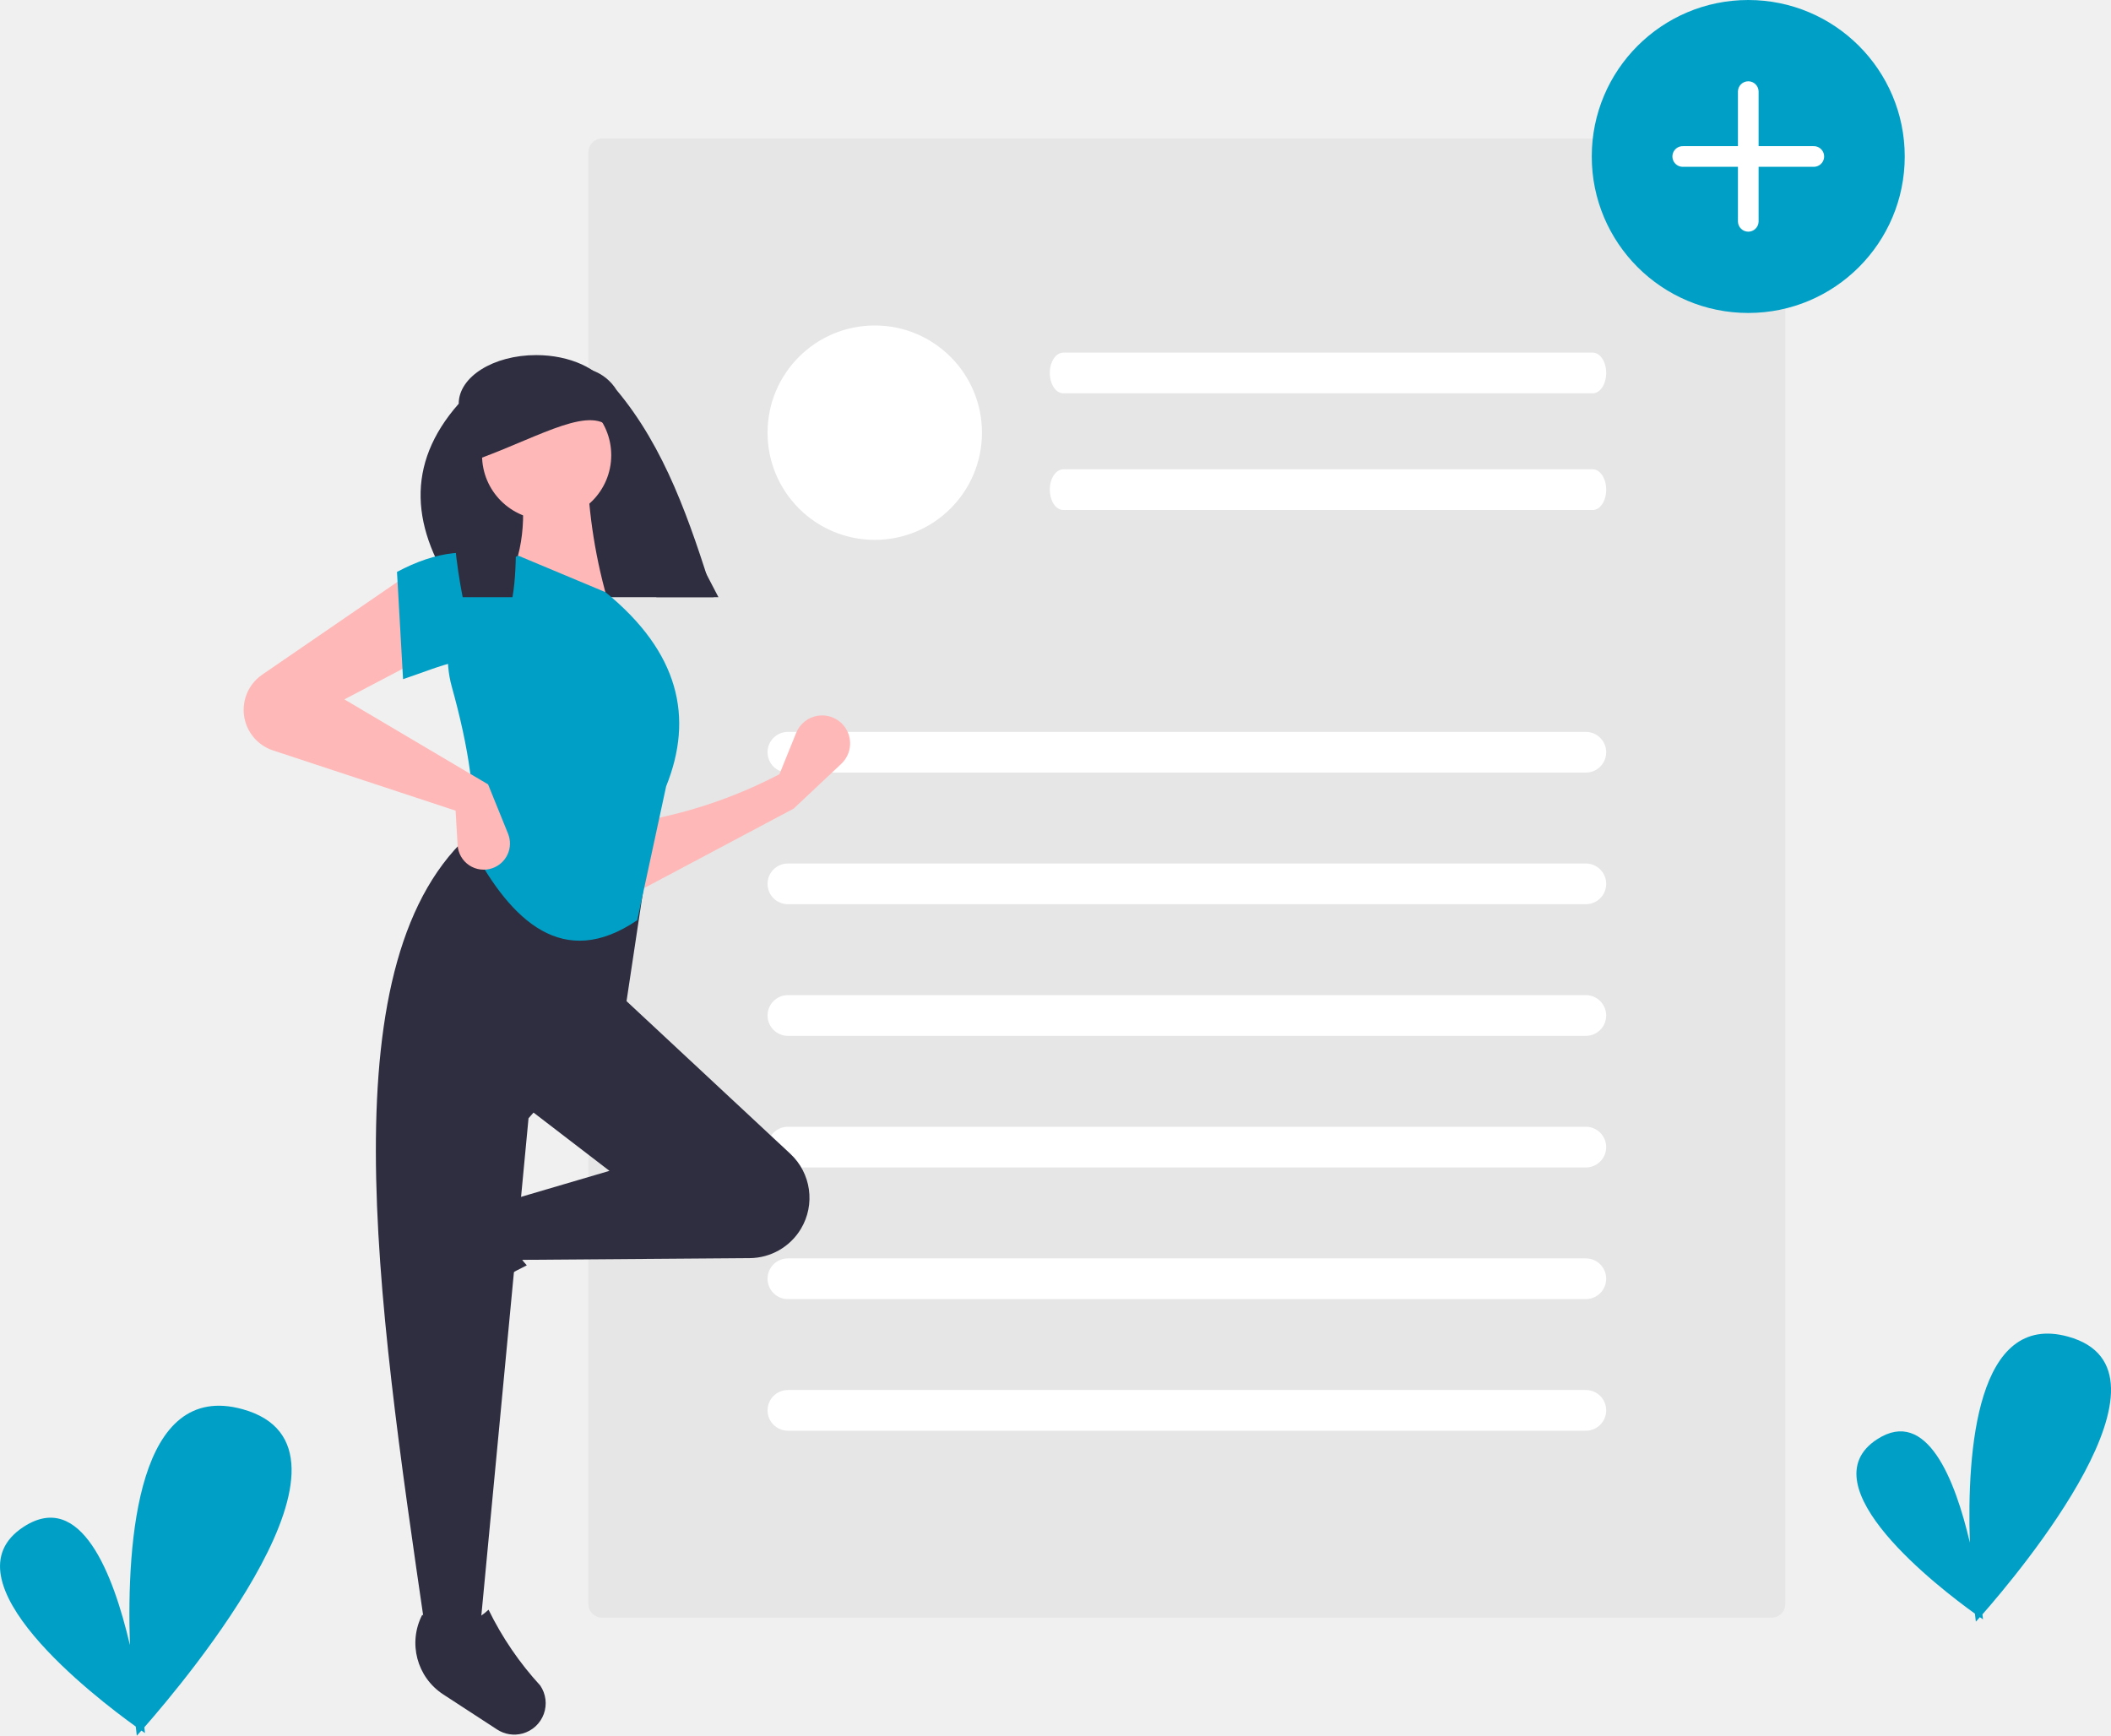
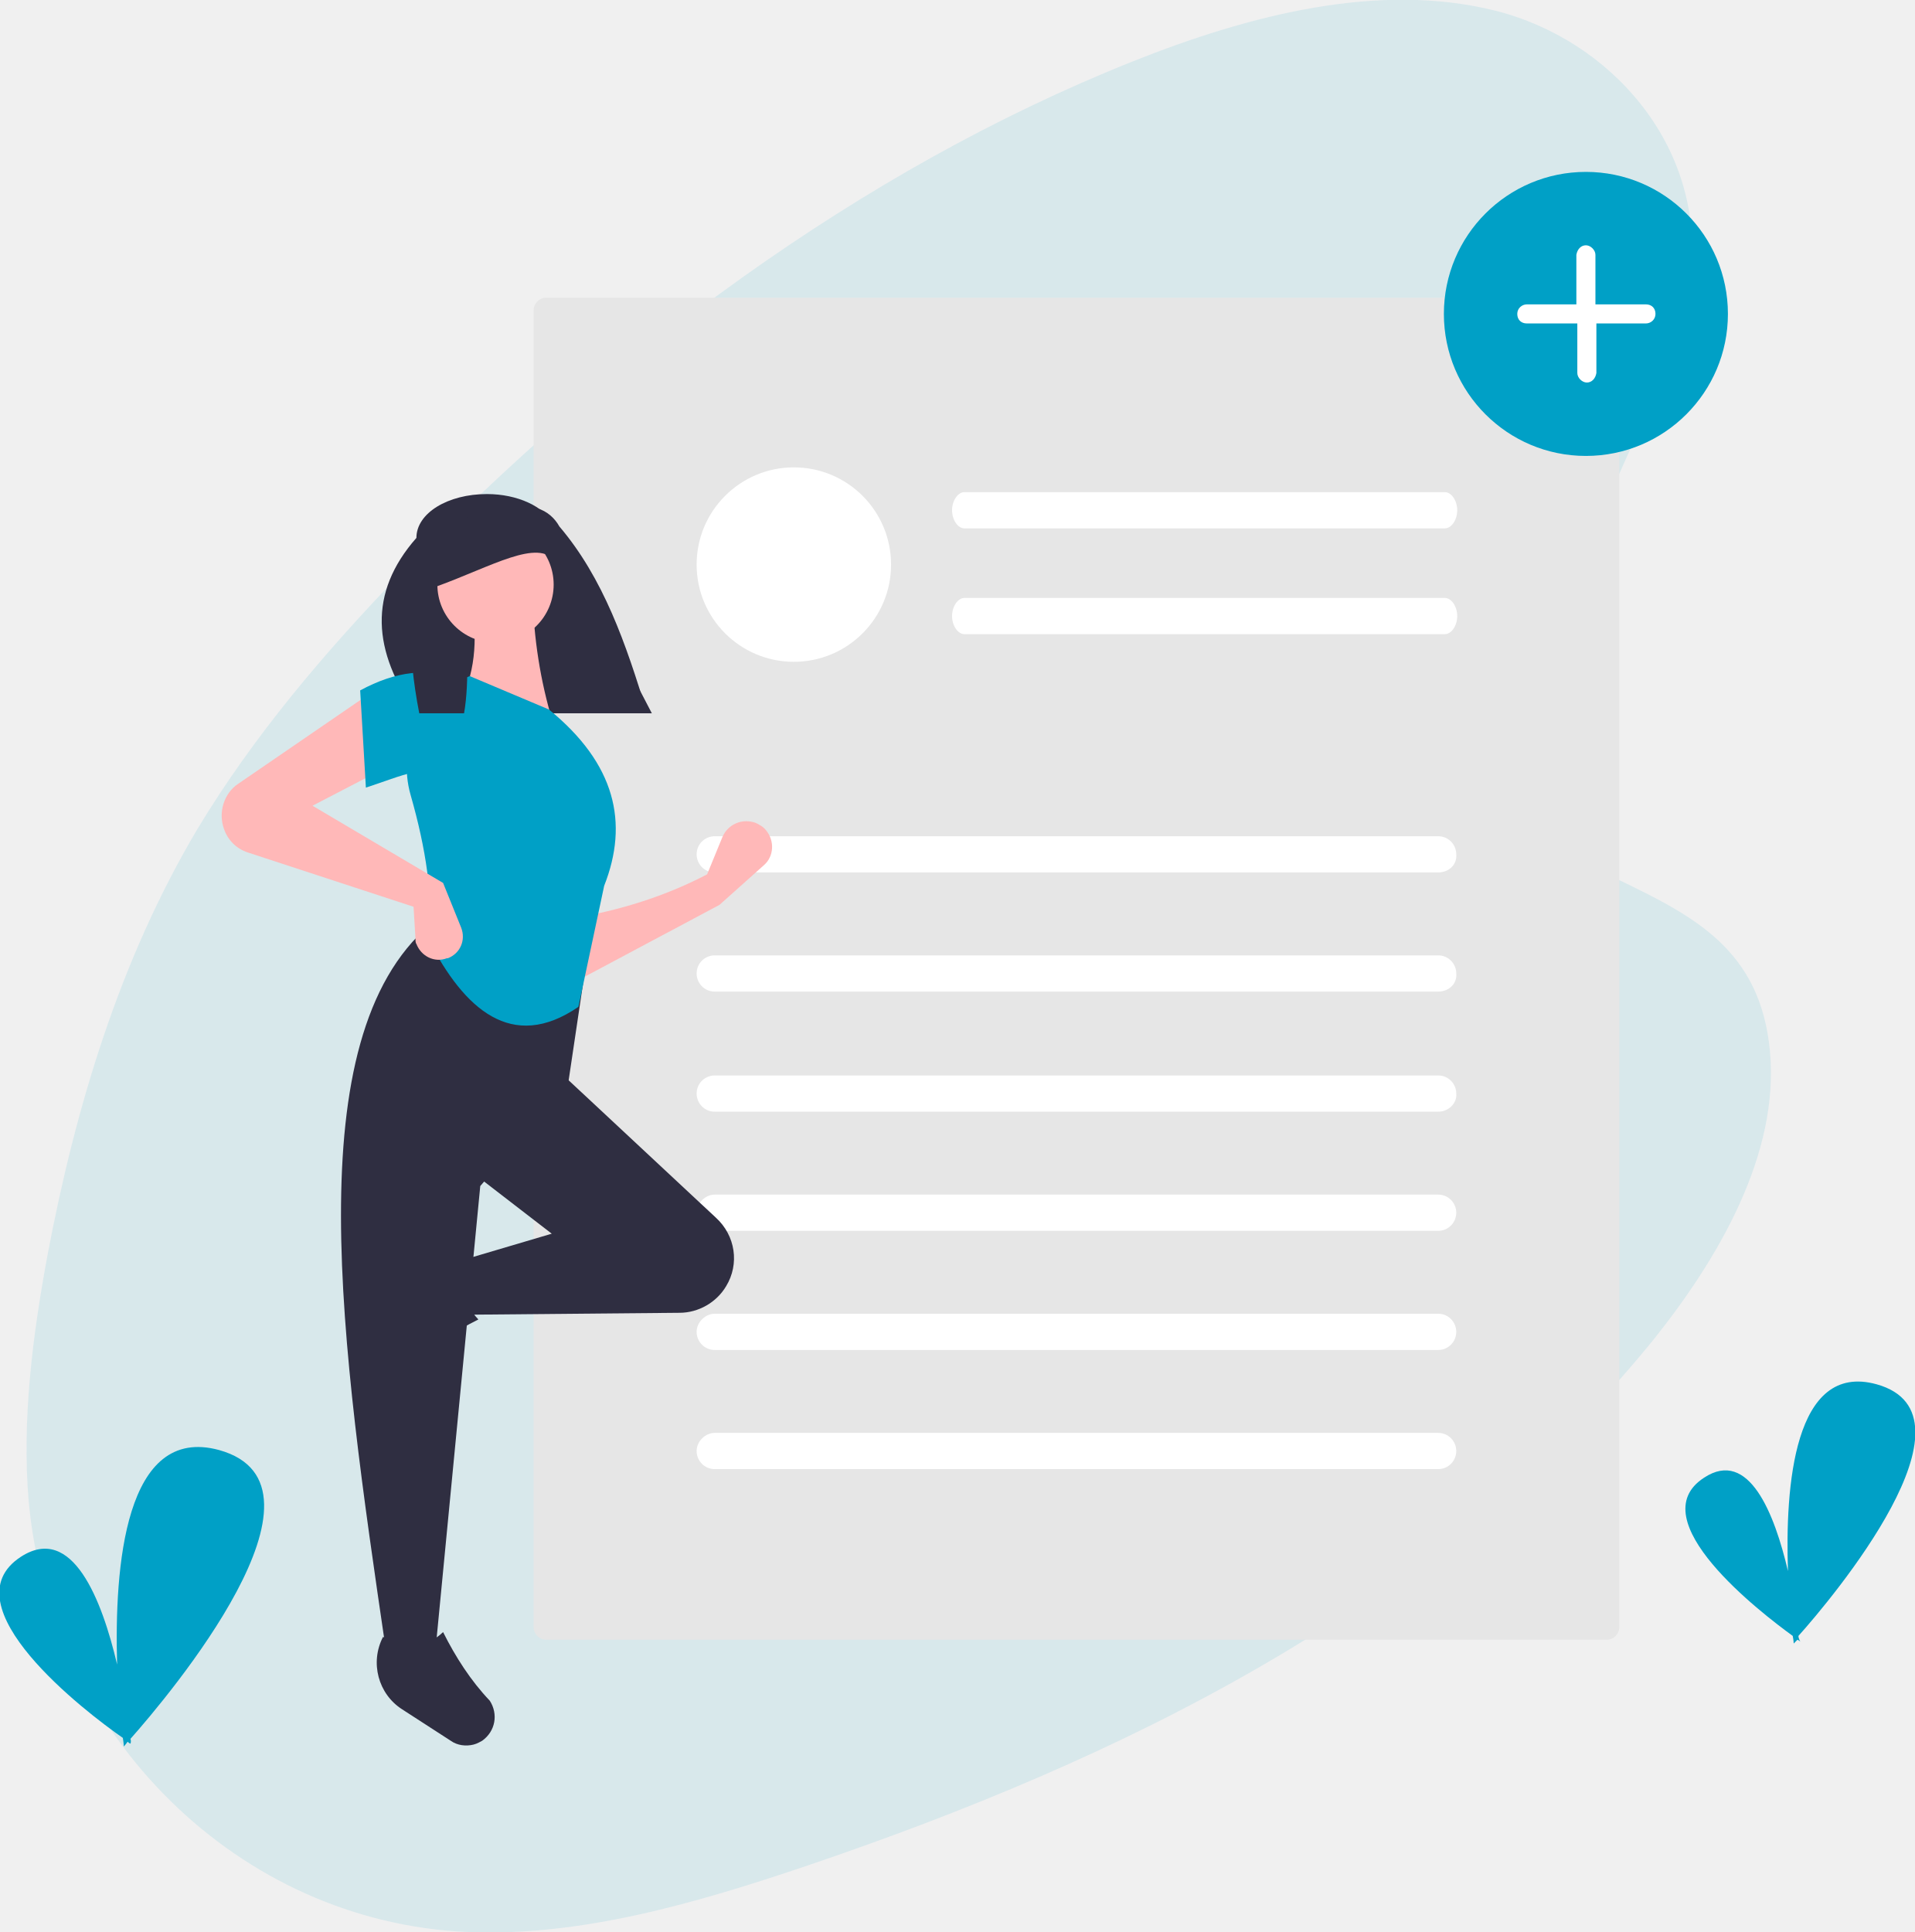
- <svg xmlns="http://www.w3.org/2000/svg" width="200.885" height="165.178" viewBox="0 0 200.885 165.178">
-   <defs>
-     <style>.a{fill:#00a0c6;}.b{fill:#e6e6e6;}.c{fill:#fff;}.d{fill:#ffb8b8;}.e{fill:#2f2e41;}</style>
-   </defs>
-   <path class="a" d="M907.09,648.339c3.45-3.925,19.7-23.247,8.15-26.432-8.673-2.392-9.639,10.77-9.348,19.6-1.389-5.951-4.084-12.9-8.819-9.835-6.824,4.42,5.963,14.2,9.3,16.6.055.488.091.76.091.76s.137-.149.381-.424c.191.134.3.205.3.205S907.127,648.646,907.09,648.339Z" transform="translate(-718.439 -494.707)" />
-   <path class="a" d="M224.833,678.794c3.952-4.5,22.56-26.626,9.334-30.274-9.934-2.74-11.04,12.335-10.707,22.452-1.591-6.816-4.678-14.778-10.1-11.265-7.816,5.063,6.83,16.267,10.656,19.018.063.559.1.87.1.87s.157-.171.437-.486c.219.153.34.235.34.235S224.875,679.145,224.833,678.794Z" transform="translate(-211.097 -514.416)" />
-   <path class="b" d="M429.194,181.278a1.293,1.293,0,0,0-1.291,1.291V320.745a1.293,1.293,0,0,0,1.291,1.291H540.509a1.293,1.293,0,0,0,1.291-1.291V182.57a1.293,1.293,0,0,0-1.291-1.291Z" transform="translate(-371.908 -168.092)" />
-   <path class="c" d="M571.772,403.777H495.84a1.937,1.937,0,1,1,0-3.874h75.932a1.937,1.937,0,0,1,0,3.874Z" transform="translate(-420.862 -330.253)" />
-   <path class="c" d="M649.563,264.027H599.188c-.71,0-1.285-.867-1.285-1.937s.575-1.937,1.285-1.937h50.376c.71,0,1.285.867,1.285,1.937S650.273,264.027,649.563,264.027Z" transform="translate(-498.002 -226.596)" />
-   <path class="c" d="M649.563,307.027H599.188c-.71,0-1.285-.867-1.285-1.937s.575-1.937,1.285-1.937h50.376c.71,0,1.285.867,1.285,1.937S650.273,307.027,649.563,307.027Z" transform="translate(-498.002 -258.491)" />
-   <path class="c" d="M571.772,452.277H495.84a1.937,1.937,0,1,1,0-3.874h75.932a1.937,1.937,0,0,1,0,3.874Z" transform="translate(-420.862 -366.227)" />
-   <path class="c" d="M571.772,500.777H495.84a1.937,1.937,0,1,1,0-3.874h75.932a1.937,1.937,0,0,1,0,3.874Z" transform="translate(-420.862 -402.2)" />
-   <path class="c" d="M571.772,549.277H495.84a1.937,1.937,0,1,1,0-3.874h75.932a1.937,1.937,0,0,1,0,3.874Z" transform="translate(-420.862 -438.174)" />
-   <path class="c" d="M571.772,597.778H495.84a1.937,1.937,0,0,1,0-3.874h75.932a1.937,1.937,0,0,1,0,3.874Z" transform="translate(-420.862 -474.148)" />
-   <path class="c" d="M571.772,646.277H495.84a1.937,1.937,0,1,1,0-3.874h75.932a1.937,1.937,0,0,1,0,3.874Z" transform="translate(-420.862 -510.122)" />
-   <circle class="c" cx="10.202" cy="10.202" r="10.202" transform="translate(73.041 30.974)" />
-   <path class="c" d="M594.265,414.9" transform="translate(-495.304 -341.379)" />
-   <path class="d" d="M459.264,402.716,444.051,410.8l-.193-6.74a45.057,45.057,0,0,0,14.058-4.622l1.591-3.931a2.665,2.665,0,0,1,4.529-.692h0a2.665,2.665,0,0,1-.235,3.634Z" transform="translate(-383.743 -325.76)" />
-   <path class="e" d="M359.281,579.7h0a2.989,2.989,0,0,1,.379-2.418L363,572.154a5.84,5.84,0,0,1,7.576-2h0c-1.4,2.391-1.209,4.488.485,6.311a30.378,30.378,0,0,0-7.215,4.919,2.989,2.989,0,0,1-4.568-1.684Z" transform="translate(-320.931 -456.049)" />
-   <path class="e" d="M425.669,518.506h0a5.734,5.734,0,0,1-4.874,2.784l-22.2.168-.963-5.585,9.821-2.889-8.281-6.355,9.051-10.591,16.439,15.322A5.735,5.735,0,0,1,425.669,518.506Z" transform="translate(-349.455 -401.559)" />
-   <path class="e" d="M359.492,512.455h-5.2c-4.668-32-9.42-64.088,4.622-76.065l16.561,2.7-2.118,14.058-9.243,10.591Z" transform="translate(-313.819 -357.316)" />
-   <path class="e" d="M374.341,735.134h0a2.99,2.99,0,0,1-2.418-.379l-5.129-3.342a5.84,5.84,0,0,1-2-7.576h0c2.391,1.4,4.488,1.208,6.31-.485a30.38,30.38,0,0,0,4.919,7.215,2.989,2.989,0,0,1-1.683,4.568Z" transform="translate(-324.614 -570.163)" />
-   <path class="e" d="M394.409,284.107H369.692c-4.565-6.458-5.1-12.633,0-18.413,0-2.556,3.3-4.628,7.374-4.628h0c3.19,0,6.018,1.287,7.009,3.191Z" transform="translate(-326.041 -227.273)" />
-   <path class="d" d="M408,315.468l-9.628-2.311c1.6-3.273,1.731-6.915.963-10.784l6.547-.193A50.28,50.28,0,0,0,408,315.468Z" transform="translate(-350.008 -257.769)" />
-   <path class="a" d="M394.128,369.671c-7.009,4.776-11.962.163-15.741-6.954.525-4.355-.325-9.567-1.9-15.229a10.366,10.366,0,0,1,6.329-12.5h0l8.281,3.466c7.031,5.731,8.415,11.939,5.777,18.487Z" transform="translate(-333.485 -282.103)" />
-   <path class="d" d="M318.182,349.593l-7.7,4.044,13.672,8.088,1.9,4.693a2.489,2.489,0,0,1-1.5,3.288h0a2.489,2.489,0,0,1-3.3-2.207l-.192-3.271-17.378-5.735a4.064,4.064,0,0,1-2.55-2.482h0a4.063,4.063,0,0,1,1.525-4.727l13.974-9.587Z" transform="translate(-277.708 -287.08)" />
-   <path class="a" d="M367.767,344.525c-3.213-1.408-6.134.121-9.821,1.348l-.578-10.206c3.661-1.951,7.152-2.478,10.4-.963Z" transform="translate(-319.59 -281.241)" />
-   <path class="e" d="M402.734,285.491h-5.452c-3.393-6.259-3.239-17.319-10.532-14.854-4.685-2.781-2,8.132-3.162,14.854h-4.741c-1.288-6.568-1.306-13.149.209-18.5a2.494,2.494,0,0,1,.907-1.823,5.156,5.156,0,0,1,.761-.578,8.356,8.356,0,0,1,5.248-1.657,14.774,14.774,0,0,1,4.052.557c.171.05.341.1.5.16.225.077.443.162.651.252a4.478,4.478,0,0,1,2.311,1.864C398.1,271.268,400.46,278.21,402.734,285.491Z" transform="translate(-334.819 -228.657)" />
-   <circle class="d" cx="6.147" cy="6.147" r="6.147" transform="translate(45.872 37.172)" />
-   <path class="e" d="M400.839,273.744c-1.849-2.521-6.672.486-12.471,2.635v-5.972c4.77-2.1,7.551-2.705,10.714-.527Z" transform="translate(-342.584 -232.796)" />
-   <circle class="a" cx="14.892" cy="14.892" r="14.892" transform="translate(151.473 0)" />
-   <path class="c" d="M828.4,166.259a.983.983,0,1,0,0,1.965h5.222v5.222a.983.983,0,0,0,1.965,0v-5.222h5.222a.983.983,0,1,0,0-1.965h-5.222v-5.222a.983.983,0,0,0-1.965,0v5.222Z" transform="translate(-668.237 -152.35)" />
+ <svg xmlns="http://www.w3.org/2000/svg" version="1.1" id="Component_2_1" x="0px" y="0px" viewBox="0 0 200.9 202.7" style="enable-background:new 0 0 200.9 202.7;" xml:space="preserve">
+   <style type="text/css">
+ 	.st0{opacity:0.1;fill:#00A0C6;enable-background:new    ;}
+ 	.st1{fill:#00A0C6;}
+ 	.st2{fill:#E6E6E6;}
+ 	.st3{fill:#FFFFFF;}
+ 	.st4{fill:#FFB8B8;}
+ 	.st5{fill:#2F2E41;}
+ </style>
+   <path id="Path_311" class="st0" d="M185.7,110.3c1,10.7-5.3,21.7-12.5,30.6c-22.8,27.9-56,43.8-88.4,54.8c-11.8,4-23.9,7.5-35.7,7  c-24-1-43.9-20.6-46.1-45.3c-0.7-8.4,0.4-17.2,2-25.8c2.9-15.3,7.5-30.8,15.7-44.6c5.9-9.8,13.4-18.6,21.3-26.8  c22.2-22.9,48.2-42.3,76.7-53.7c12.5-5,26-8.4,38.1-5.4s22,14.1,20.6,27.5c-0.6,5.6-3,10.9-5.3,16.2c-3.5,7.7-7.1,15.6-8.7,23.7  c-1.6,8.4-1.3,20,6.2,23.7C177.7,96.1,184.7,99.6,185.7,110.3z" />
+   <g id="undraw_add_document_0hek" transform="translate(10.588 46.235)">
+     <path id="Path_286" class="st1" d="M178.1,125.4c3.5-3.9,19.7-23.2,8.2-26.4c-8.7-2.4-9.6,10.8-9.3,19.6c-1.4-6-4.1-12.9-8.8-9.8   c-6.8,4.4,6,14.2,9.3,16.6c0.1,0.5,0.1,0.8,0.1,0.8s0.1-0.1,0.4-0.4c0.2,0.1,0.3,0.2,0.3,0.2S178.1,125.7,178.1,125.4z" />
+     <path id="Path_287" class="st1" d="M3.1,136.2c4-4.5,22.6-26.6,9.3-30.3c-9.9-2.7-11,12.3-10.7,22.5c-1.6-6.8-4.7-14.8-10.1-11.3   c-7.8,5.1,6.8,16.3,10.7,19c0.1,0.6,0.1,0.9,0.1,0.9s0.2-0.2,0.4-0.5c0.2,0.2,0.3,0.2,0.3,0.2S3.2,136.5,3.1,136.2z" />
+     <path id="Path_288" class="st2" d="M46.7-15c-0.7,0-1.3,0.6-1.3,1.3v138.2c0,0.7,0.6,1.3,1.3,1.3H158c0.7,0,1.3-0.6,1.3-1.3V-13.7   c0-0.7-0.6-1.3-1.3-1.3L46.7-15z" />
+     <path id="Path_289" class="st3" d="M140.3,45.3H64.4c-1.1,0-1.9-0.9-1.9-1.9c0-1.1,0.9-1.9,1.9-1.9c0,0,0,0,0,0h75.9   c1.1,0,1.9,0.9,1.9,1.9C142.3,44.5,141.4,45.3,140.3,45.3z" />
+     <path id="Path_290" class="st3" d="M141,9.2H90.6c-0.7,0-1.3-0.9-1.3-1.9s0.6-1.9,1.3-1.9H141c0.7,0,1.3,0.9,1.3,1.9   S141.7,9.2,141,9.2z" />
+     <path id="Path_291" class="st3" d="M141,20.3H90.6c-0.7,0-1.3-0.9-1.3-1.9s0.6-1.9,1.3-1.9H141c0.7,0,1.3,0.9,1.3,1.9   S141.7,20.3,141,20.3z" />
+     <path id="Path_292" class="st3" d="M140.3,57.8H64.4c-1.1,0-1.9-0.9-1.9-1.9c0-1.1,0.9-1.9,1.9-1.9c0,0,0,0,0,0h75.9   c1.1,0,1.9,0.9,1.9,1.9C142.3,57,141.4,57.8,140.3,57.8z" />
+     <path id="Path_293" class="st3" d="M140.3,70.4H64.4c-1.1,0-1.9-0.9-1.9-1.9c0-1.1,0.9-1.9,1.9-1.9c0,0,0,0,0,0h75.9   c1.1,0,1.9,0.9,1.9,1.9C142.3,69.5,141.4,70.4,140.3,70.4z" />
+     <path id="Path_294" class="st3" d="M140.3,82.9H64.4c-1.1,0-1.9-0.9-1.9-1.9s0.9-1.9,1.9-1.9h75.9c1.1,0,1.9,0.9,1.9,1.9   S141.4,82.9,140.3,82.9L140.3,82.9z" />
+     <path id="Path_295" class="st3" d="M140.3,95.4H64.4c-1.1,0-1.9-0.9-1.9-1.9s0.9-1.9,1.9-1.9h75.9c1.1,0,1.9,0.9,1.9,1.9   S141.4,95.4,140.3,95.4L140.3,95.4z" />
+     <path id="Path_296" class="st3" d="M140.3,107.9H64.4c-1.1,0-1.9-0.9-1.9-1.9s0.9-1.9,1.9-1.9h75.9c1.1,0,1.9,0.9,1.9,1.9   S141.4,107.9,140.3,107.9L140.3,107.9z" />
+     <circle id="Ellipse_78" class="st3" cx="72.7" cy="13" r="10.2" />
+     <path id="Path_297" class="st3" d="M88.4,45.3" />
+     <path id="Path_298" class="st4" d="M64.9,48.7l-15.2,8.1l-0.2-6.7c4.9-0.8,9.7-2.3,14.1-4.6l1.6-3.9c0.6-1.4,2.1-2,3.5-1.5   c0.4,0.2,0.8,0.4,1.1,0.8l0,0c0.9,1.1,0.8,2.7-0.2,3.6L64.9,48.7z" />
+     <path id="Path_299" class="st5" d="M27.8,95.4L27.8,95.4c-0.2-0.8-0.1-1.7,0.4-2.4l3.3-5.1c1.6-2.5,4.9-3.4,7.6-2l0,0   c-1.4,2.4-1.2,4.5,0.5,6.3c-2.6,1.3-5.1,2.9-7.2,4.9c-1.4,0.9-3.2,0.6-4.2-0.8C28,96.1,27.8,95.8,27.8,95.4L27.8,95.4z" />
+     <path id="Path_300" class="st5" d="M65.6,88.7L65.6,88.7c-1,1.7-2.9,2.8-4.9,2.8l-22.2,0.2l-1-5.6l9.8-2.9l-8.3-6.4l9.1-10.6   l16.4,15.3C66.6,83.4,67,86.4,65.6,88.7z" />
+     <path id="Path_301" class="st5" d="M35.1,126.9h-5.2c-4.7-32-9.4-64.1,4.6-76.1l16.6,2.7l-2.1,14.1l-9.2,10.6L35.1,126.9z" />
+     <path id="Path_302" class="st5" d="M39.1,136.8L39.1,136.8c-0.8,0.2-1.7,0.1-2.4-0.4l-5.1-3.3c-2.5-1.6-3.4-4.9-2-7.6l0,0   c2.4,1.4,4.5,1.2,6.3-0.5c1.3,2.6,2.9,5.1,4.9,7.2c0.9,1.4,0.6,3.2-0.8,4.2C39.8,136.5,39.5,136.7,39.1,136.8L39.1,136.8z" />
+     <path id="Path_303" class="st5" d="M57.8,28.6H33.1c-4.6-6.5-5.1-12.6,0-18.4c0-2.6,3.3-4.6,7.4-4.6l0,0c3.2,0,6,1.3,7,3.2   L57.8,28.6z" />
+     <path id="Path_304" class="st4" d="M47.4,29.5l-9.6-2.3c1.6-3.3,1.7-6.9,1-10.8l6.5-0.2C45.4,20.7,46.1,25.2,47.4,29.5z" />
+     <path id="Path_305" class="st1" d="M50.1,59.4c-7,4.8-12,0.2-15.7-7c0.5-4.4-0.3-9.6-1.9-15.2C31,32,33.7,26.6,38.7,24.7l0,0   l8.3,3.5c7,5.7,8.4,11.9,5.8,18.5L50.1,59.4z" />
+     <path id="Path_306" class="st4" d="M29.9,34.3l-7.7,4l13.7,8.1l1.9,4.7c0.5,1.3-0.1,2.7-1.4,3.2c0,0-0.1,0-0.1,0l0,0   c-1.3,0.5-2.7-0.2-3.2-1.5C33,52.7,33,52.4,33,52.2l-0.2-3.3l-17.4-5.7c-1.2-0.4-2.1-1.3-2.5-2.5l0,0c-0.6-1.7,0-3.7,1.5-4.7   l14-9.6L29.9,34.3z" />
+     <path id="Path_307" class="st1" d="M37.6,35.1c-3.2-1.4-6.1,0.1-9.8,1.3l-0.6-10.2c3.7-2,7.2-2.5,10.4-1L37.6,35.1z" />
+     <path id="Path_308" class="st5" d="M57.3,28.6h-5.5c-3.4-6.3-3.2-17.3-10.5-14.9c-4.7-2.8-2,8.1-3.2,14.9h-4.7   c-1.3-6.6-1.3-13.1,0.2-18.5c0-0.7,0.4-1.4,0.9-1.8c0.2-0.2,0.5-0.4,0.8-0.6c1.5-1.1,3.4-1.7,5.2-1.7c1.4,0,2.7,0.2,4.1,0.6   c0.2,0,0.3,0.1,0.5,0.2c0.2,0.1,0.4,0.2,0.7,0.3c1,0.3,1.8,1,2.3,1.9C52.7,14.4,55.1,21.3,57.3,28.6z" />
+     <circle id="Ellipse_79" class="st4" cx="41.4" cy="15.1" r="6.1" />
+     <path id="Path_309" class="st5" d="M47.7,12.7c-1.8-2.5-6.7,0.5-12.5,2.6v-6c4.8-2.1,7.6-2.7,10.7-0.5L47.7,12.7z" />
+     <circle id="Ellipse_80" class="st1" cx="155.8" cy="-13.3" r="14.9" />
+     <path id="Path_310" class="st3" d="M149.6-14.3c-0.5,0-1,0.4-1,1s0.4,1,1,1c0,0,0,0,0.1,0h5.2v5.2c0,0.5,0.5,1,1,1   c0.5,0,0.9-0.4,1-1v-5.2h5.2c0.5,0,1-0.4,1-1s-0.4-1-1-1c0,0,0,0-0.1,0h-5.2v-5.2c0-0.5-0.5-1-1-1c-0.5,0-0.9,0.4-1,1v5.2H149.6z" />
+   </g>
</svg>
